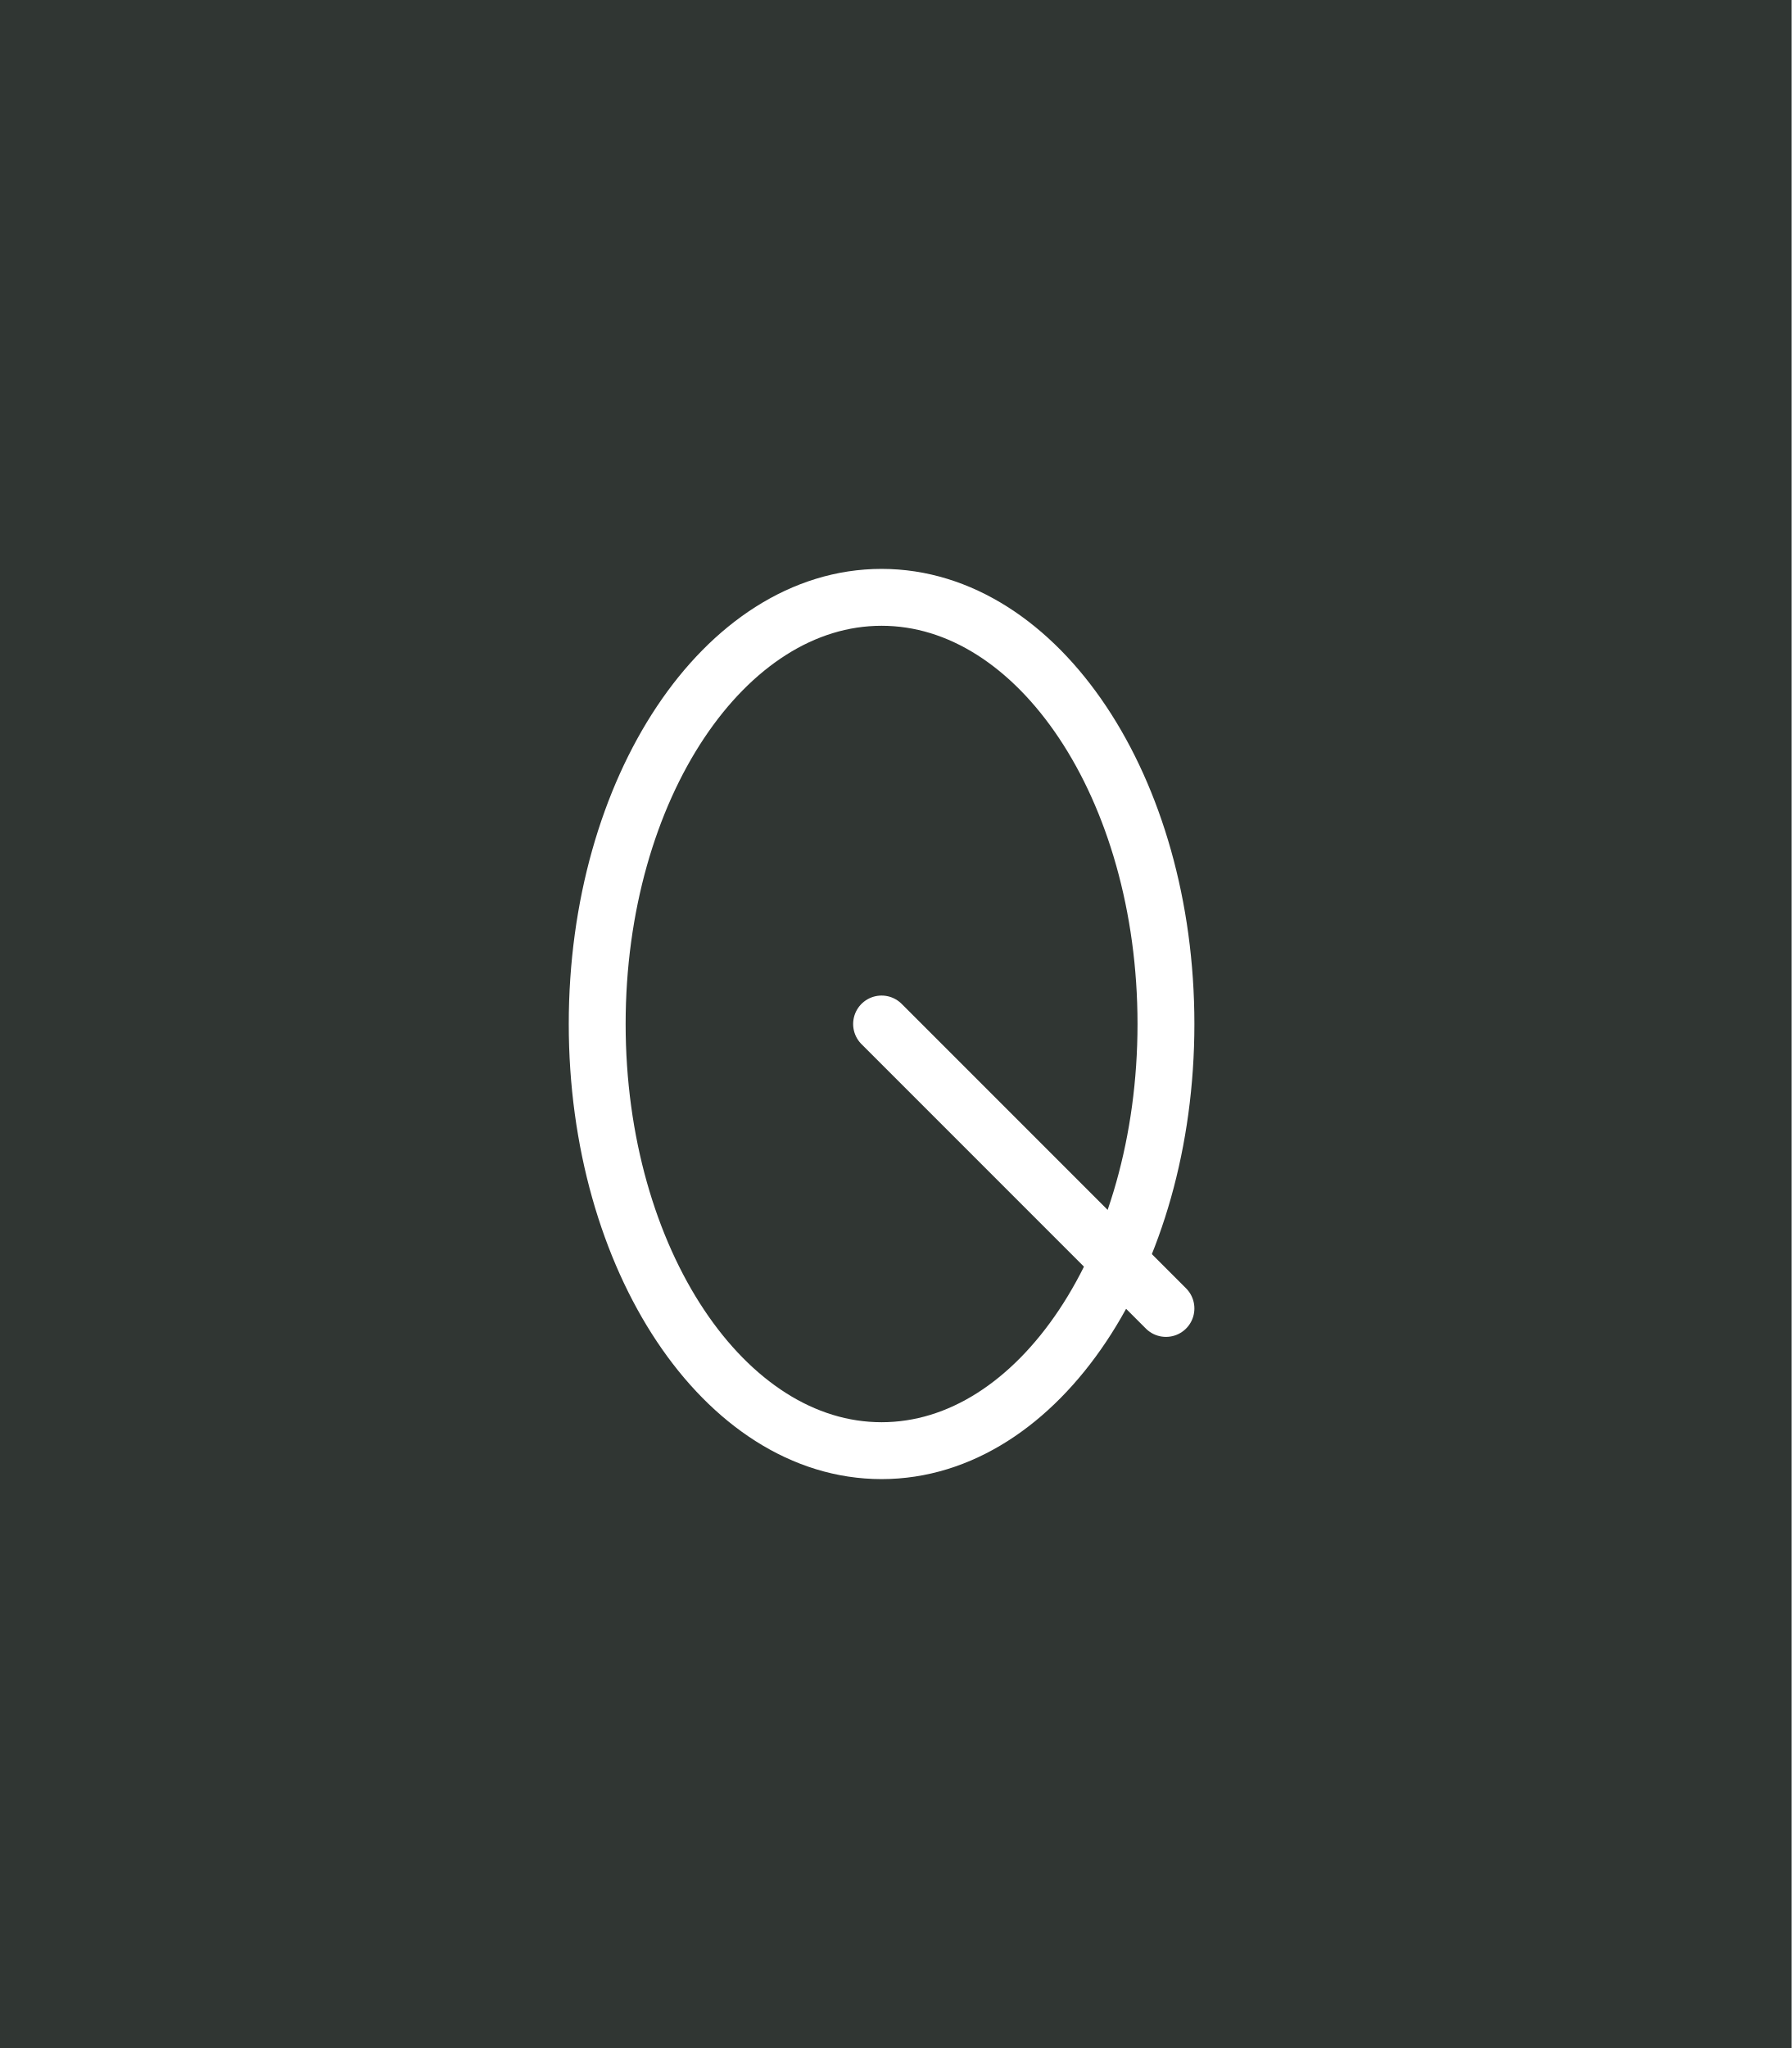
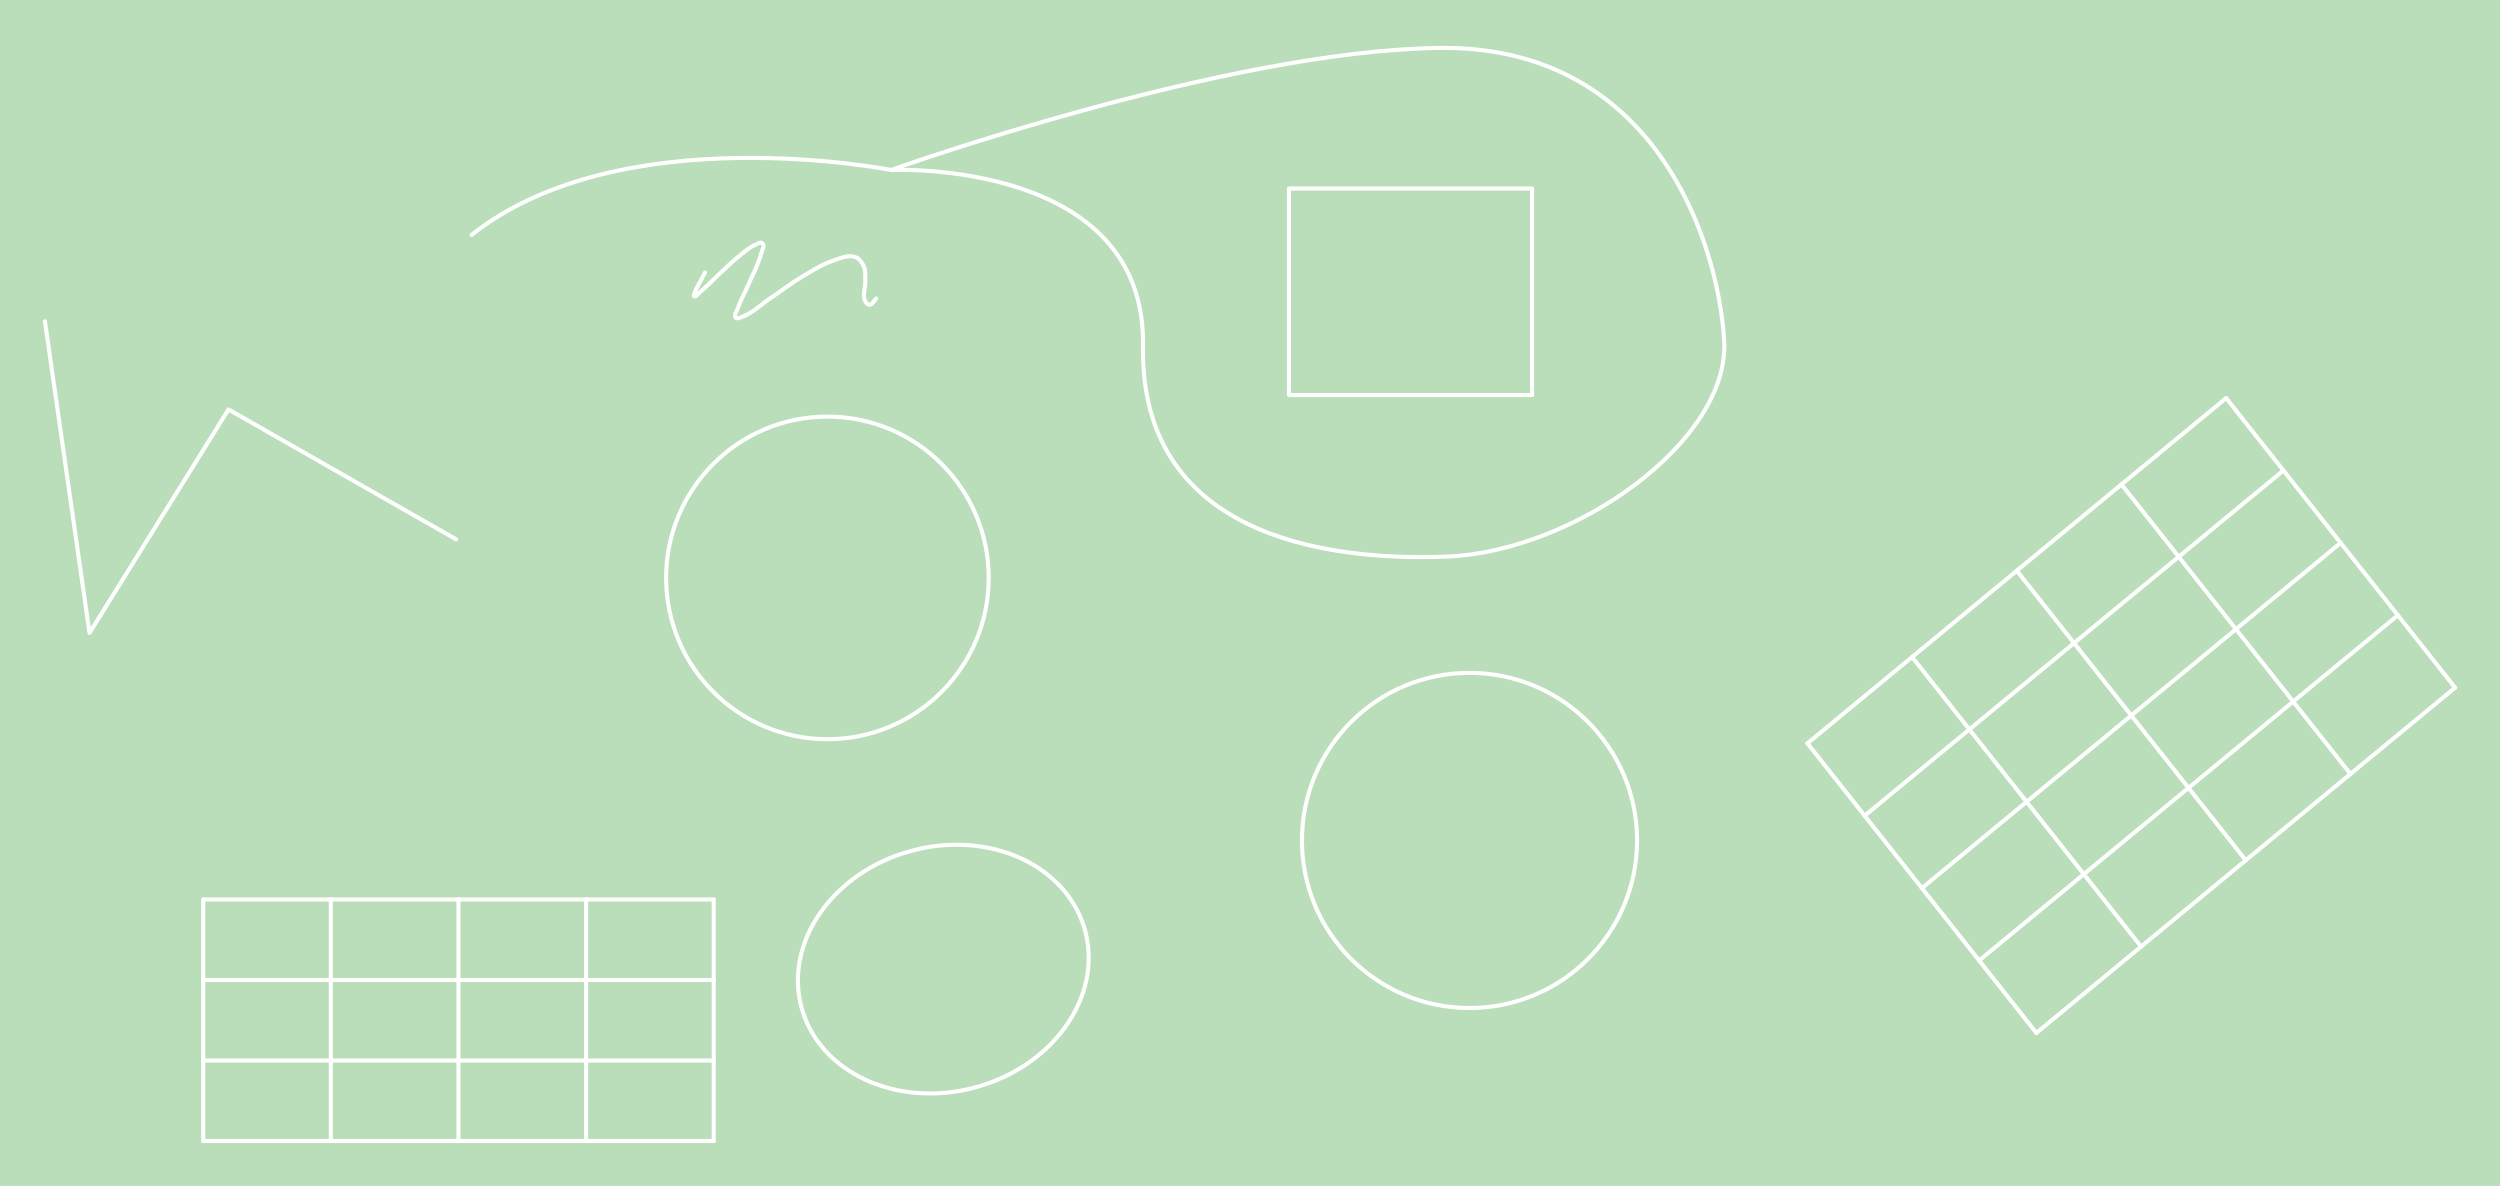
- <svg xmlns="http://www.w3.org/2000/svg" xmlns:ns1="http://pizarra.categulario.xyz/pizarra_svg.html" ns1:format="2" width="63" height="72" viewBox="-31 -36 63 72" version="1.1">
+ <svg xmlns="http://www.w3.org/2000/svg" xmlns:ns1="http://pizarra.categulario.xyz/pizarra_svg.html" ns1:format="2" width="1224.722" height="580.988" viewBox="-582.489 -457.477 1224.722 580.988" version="1.1">
  <g id="background">
-     <rect x="-31" y="-36" width="63" height="72" style="fill:#303633;fill-opacity:1;stroke:none;" />
+     <rect x="-582.489" y="-457.477" width="1224.722" height="580.988" style="fill:#badeba;fill-opacity:1;stroke:none;" />
  </g>
  <g id="shapes">
-     <path style="fill:none;stroke-width:2;stroke-linecap:round;stroke-linejoin:round;stroke:#FFFFFF;stroke-opacity:1;stroke-miterlimit:10;" d="M 0 0 L 10 10 " />
-     <ellipse cx="0" cy="0" rx="10" ry="15" transform="rotate(0 0 0)" style="fill:none;stroke-width:2;stroke:#FFFFFF;stroke-opacity:1;stroke-miterlimit:10;" />
+     <path style="fill:none;stroke-width:2;stroke-linecap:round;stroke-linejoin:round;stroke:#FFFFFF;stroke-opacity:1;stroke-miterlimit:10;" d="M -237.142 -323.965 C -237.648 -322.98, -238.16 -321.998, -238.658 -321.009 C -239.896 -318.555, -241.56 -316.262, -242.321 -313.621 C -242.437 -313.218, -242.808 -312.583, -242.447 -312.37 C -241.475 -311.798, -240.546 -313.593, -239.668 -314.303 C -236.394 -316.952, -233.54 -320.082, -230.448 -322.942 C -227.518 -325.651, -224.698 -328.489, -221.607 -331.012 C -218.863 -333.252, -216.224 -335.761, -213.018 -337.264 C -211.759 -337.855, -210.017 -339.208, -208.976 -338.288 C -207.717 -337.174, -209.177 -334.91, -209.607 -333.286 C -211.13 -327.538, -214.078 -322.265, -216.428 -316.803 C -217.937 -313.296, -219.892 -309.967, -221.101 -306.346 C -221.581 -304.908, -223.119 -303.045, -222.112 -301.912 C -221.408 -301.121, -219.951 -301.896, -218.954 -302.253 C -213.882 -304.071, -209.917 -308.123, -205.439 -311.12 C -200.356 -314.522, -195.531 -318.323, -190.282 -321.464 C -185.07 -324.584, -179.882 -327.967, -174.115 -329.876 C -170.714 -331.001, -166.888 -332.758, -163.505 -331.581 C -161.563 -330.905, -160.179 -328.91, -159.337 -327.034 C -158.323 -324.775, -158.672 -322.119, -158.579 -319.645 C -158.462 -316.539, -160.019 -313.197, -158.832 -310.324 C -158.432 -309.358, -157.603 -308.169, -156.558 -308.164 C -155.06 -308.158, -154.369 -310.21, -153.274 -311.234 " />
+     <path style="fill:none;stroke-width:2;stroke-linecap:round;stroke-linejoin:round;stroke:#FFFFFF;stroke-opacity:1;stroke-miterlimit:10;" d="M 48.944 -365.114 L 168.052 -365.114 L 168.052 -263.946 L 48.944 -263.946 L 48.944 -365.114 " />
+     <path style="fill:none;stroke-width:2;stroke-linecap:round;stroke-linejoin:round;stroke:#FFFFFF;stroke-opacity:1;stroke-miterlimit:10;" d="M -560.489 -300.094 C -560.489 -300.094, -538.638 -147.432, -538.638 -147.432 C -538.638 -147.432, -470.559 -256.898, -470.559 -256.898 C -470.559 -256.898, -359.029 -193.242, -359.029 -193.242 " />
+     <ellipse cx="-177.146" cy="-174.372" rx="79.019" ry="79.019" transform="rotate(0 -177.1462 -174.3721)" style="fill:none;stroke-width:2;stroke:#FFFFFF;stroke-opacity:1;stroke-miterlimit:10;" />
+     <ellipse cx="137.414" cy="-45.753" rx="82.09" ry="82.09" transform="rotate(0 137.4138 -45.75319)" style="fill:none;stroke-width:2;stroke:#FFFFFF;stroke-opacity:1;stroke-miterlimit:10;" />
+     <ellipse cx="-120.371" cy="17.279" rx="71.969" ry="60.025" transform="rotate(-15.10109 -120.3711 17.27924)" style="fill:none;stroke-width:2;stroke:#FFFFFF;stroke-opacity:1;stroke-miterlimit:10;" />
+     <path style="fill:none;stroke-width:2;stroke-linecap:round;stroke-linejoin:round;stroke:#FFFFFF;stroke-opacity:1;stroke-miterlimit:10;" d="M -482.937 -16.822 L -420.414 -16.822 " />
+     <path style="fill:none;stroke-width:2;stroke-linecap:round;stroke-linejoin:round;stroke:#FFFFFF;stroke-opacity:1;stroke-miterlimit:10;" d="M -420.414 -16.822 L -357.892 -16.822 " />
+     <path style="fill:none;stroke-width:2;stroke-linecap:round;stroke-linejoin:round;stroke:#FFFFFF;stroke-opacity:1;stroke-miterlimit:10;" d="M -357.892 -16.822 L -295.37 -16.822 " />
+     <path style="fill:none;stroke-width:2;stroke-linecap:round;stroke-linejoin:round;stroke:#FFFFFF;stroke-opacity:1;stroke-miterlimit:10;" d="M -295.37 -16.822 L -232.848 -16.822 " />
+     <path style="fill:none;stroke-width:2;stroke-linecap:round;stroke-linejoin:round;stroke:#FFFFFF;stroke-opacity:1;stroke-miterlimit:10;" d="M -482.937 22.622 L -420.414 22.622 " />
+     <path style="fill:none;stroke-width:2;stroke-linecap:round;stroke-linejoin:round;stroke:#FFFFFF;stroke-opacity:1;stroke-miterlimit:10;" d="M -420.414 22.622 L -357.892 22.622 " />
+     <path style="fill:none;stroke-width:2;stroke-linecap:round;stroke-linejoin:round;stroke:#FFFFFF;stroke-opacity:1;stroke-miterlimit:10;" d="M -357.892 22.622 L -295.37 22.622 " />
+     <path style="fill:none;stroke-width:2;stroke-linecap:round;stroke-linejoin:round;stroke:#FFFFFF;stroke-opacity:1;stroke-miterlimit:10;" d="M -295.37 22.622 L -232.848 22.622 " />
+     <path style="fill:none;stroke-width:2;stroke-linecap:round;stroke-linejoin:round;stroke:#FFFFFF;stroke-opacity:1;stroke-miterlimit:10;" d="M -482.937 62.066 L -420.414 62.066 " />
+     <path style="fill:none;stroke-width:2;stroke-linecap:round;stroke-linejoin:round;stroke:#FFFFFF;stroke-opacity:1;stroke-miterlimit:10;" d="M -420.414 62.066 L -357.892 62.066 " />
+     <path style="fill:none;stroke-width:2;stroke-linecap:round;stroke-linejoin:round;stroke:#FFFFFF;stroke-opacity:1;stroke-miterlimit:10;" d="M -357.892 62.066 L -295.37 62.066 " />
+     <path style="fill:none;stroke-width:2;stroke-linecap:round;stroke-linejoin:round;stroke:#FFFFFF;stroke-opacity:1;stroke-miterlimit:10;" d="M -295.37 62.066 L -232.848 62.066 " />
+     <path style="fill:none;stroke-width:2;stroke-linecap:round;stroke-linejoin:round;stroke:#FFFFFF;stroke-opacity:1;stroke-miterlimit:10;" d="M -482.937 101.51 L -420.414 101.51 " />
+     <path style="fill:none;stroke-width:2;stroke-linecap:round;stroke-linejoin:round;stroke:#FFFFFF;stroke-opacity:1;stroke-miterlimit:10;" d="M -420.414 101.51 L -357.892 101.51 " />
+     <path style="fill:none;stroke-width:2;stroke-linecap:round;stroke-linejoin:round;stroke:#FFFFFF;stroke-opacity:1;stroke-miterlimit:10;" d="M -357.892 101.51 L -295.37 101.51 " />
+     <path style="fill:none;stroke-width:2;stroke-linecap:round;stroke-linejoin:round;stroke:#FFFFFF;stroke-opacity:1;stroke-miterlimit:10;" d="M -295.37 101.51 L -232.848 101.51 " />
+     <path style="fill:none;stroke-width:2;stroke-linecap:round;stroke-linejoin:round;stroke:#FFFFFF;stroke-opacity:1;stroke-miterlimit:10;" d="M -482.937 -16.822 L -482.937 22.622 " />
+     <path style="fill:none;stroke-width:2;stroke-linecap:round;stroke-linejoin:round;stroke:#FFFFFF;stroke-opacity:1;stroke-miterlimit:10;" d="M -482.937 22.622 L -482.937 62.066 " />
+     <path style="fill:none;stroke-width:2;stroke-linecap:round;stroke-linejoin:round;stroke:#FFFFFF;stroke-opacity:1;stroke-miterlimit:10;" d="M -482.937 62.066 L -482.937 101.51 " />
+     <path style="fill:none;stroke-width:2;stroke-linecap:round;stroke-linejoin:round;stroke:#FFFFFF;stroke-opacity:1;stroke-miterlimit:10;" d="M -420.414 -16.822 L -420.414 22.622 " />
+     <path style="fill:none;stroke-width:2;stroke-linecap:round;stroke-linejoin:round;stroke:#FFFFFF;stroke-opacity:1;stroke-miterlimit:10;" d="M -420.414 22.622 L -420.414 62.066 " />
+     <path style="fill:none;stroke-width:2;stroke-linecap:round;stroke-linejoin:round;stroke:#FFFFFF;stroke-opacity:1;stroke-miterlimit:10;" d="M -420.414 62.066 L -420.414 101.51 " />
+     <path style="fill:none;stroke-width:2;stroke-linecap:round;stroke-linejoin:round;stroke:#FFFFFF;stroke-opacity:1;stroke-miterlimit:10;" d="M -357.892 -16.822 L -357.892 22.622 " />
+     <path style="fill:none;stroke-width:2;stroke-linecap:round;stroke-linejoin:round;stroke:#FFFFFF;stroke-opacity:1;stroke-miterlimit:10;" d="M -357.892 22.622 L -357.892 62.066 " />
+     <path style="fill:none;stroke-width:2;stroke-linecap:round;stroke-linejoin:round;stroke:#FFFFFF;stroke-opacity:1;stroke-miterlimit:10;" d="M -357.892 62.066 L -357.892 101.51 " />
+     <path style="fill:none;stroke-width:2;stroke-linecap:round;stroke-linejoin:round;stroke:#FFFFFF;stroke-opacity:1;stroke-miterlimit:10;" d="M -295.37 -16.822 L -295.37 22.622 " />
+     <path style="fill:none;stroke-width:2;stroke-linecap:round;stroke-linejoin:round;stroke:#FFFFFF;stroke-opacity:1;stroke-miterlimit:10;" d="M -295.37 22.622 L -295.37 62.066 " />
+     <path style="fill:none;stroke-width:2;stroke-linecap:round;stroke-linejoin:round;stroke:#FFFFFF;stroke-opacity:1;stroke-miterlimit:10;" d="M -295.37 62.066 L -295.37 101.51 " />
+     <path style="fill:none;stroke-width:2;stroke-linecap:round;stroke-linejoin:round;stroke:#FFFFFF;stroke-opacity:1;stroke-miterlimit:10;" d="M -232.848 -16.822 L -232.848 22.622 " />
+     <path style="fill:none;stroke-width:2;stroke-linecap:round;stroke-linejoin:round;stroke:#FFFFFF;stroke-opacity:1;stroke-miterlimit:10;" d="M -232.848 22.622 L -232.848 62.066 " />
+     <path style="fill:none;stroke-width:2;stroke-linecap:round;stroke-linejoin:round;stroke:#FFFFFF;stroke-opacity:1;stroke-miterlimit:10;" d="M -232.848 62.066 L -232.848 101.51 " />
+     <path style="fill:none;stroke-width:2;stroke-linecap:round;stroke-linejoin:round;stroke:#FFFFFF;stroke-opacity:1;stroke-miterlimit:10;" d="M 302.948 -93.324 L 354.229 -135.61 " />
+     <path style="fill:none;stroke-width:2;stroke-linecap:round;stroke-linejoin:round;stroke:#FFFFFF;stroke-opacity:1;stroke-miterlimit:10;" d="M 354.229 -135.61 L 405.51 -177.896 " />
+     <path style="fill:none;stroke-width:2;stroke-linecap:round;stroke-linejoin:round;stroke:#FFFFFF;stroke-opacity:1;stroke-miterlimit:10;" d="M 405.51 -177.896 L 456.791 -220.182 " />
+     <path style="fill:none;stroke-width:2;stroke-linecap:round;stroke-linejoin:round;stroke:#FFFFFF;stroke-opacity:1;stroke-miterlimit:10;" d="M 456.791 -220.182 L 508.072 -262.468 " />
+     <path style="fill:none;stroke-width:2;stroke-linecap:round;stroke-linejoin:round;stroke:#FFFFFF;stroke-opacity:1;stroke-miterlimit:10;" d="M 330.989 -57.858 L 382.27 -100.144 " />
+     <path style="fill:none;stroke-width:2;stroke-linecap:round;stroke-linejoin:round;stroke:#FFFFFF;stroke-opacity:1;stroke-miterlimit:10;" d="M 382.27 -100.144 L 433.55 -142.43 " />
+     <path style="fill:none;stroke-width:2;stroke-linecap:round;stroke-linejoin:round;stroke:#FFFFFF;stroke-opacity:1;stroke-miterlimit:10;" d="M 433.55 -142.43 L 484.831 -184.716 " />
+     <path style="fill:none;stroke-width:2;stroke-linecap:round;stroke-linejoin:round;stroke:#FFFFFF;stroke-opacity:1;stroke-miterlimit:10;" d="M 484.831 -184.716 L 536.112 -227.002 " />
+     <path style="fill:none;stroke-width:2;stroke-linecap:round;stroke-linejoin:round;stroke:#FFFFFF;stroke-opacity:1;stroke-miterlimit:10;" d="M 359.029 -22.392 L 410.31 -64.678 " />
+     <path style="fill:none;stroke-width:2;stroke-linecap:round;stroke-linejoin:round;stroke:#FFFFFF;stroke-opacity:1;stroke-miterlimit:10;" d="M 410.31 -64.678 L 461.591 -106.965 " />
+     <path style="fill:none;stroke-width:2;stroke-linecap:round;stroke-linejoin:round;stroke:#FFFFFF;stroke-opacity:1;stroke-miterlimit:10;" d="M 461.591 -106.965 L 512.871 -149.251 " />
+     <path style="fill:none;stroke-width:2;stroke-linecap:round;stroke-linejoin:round;stroke:#FFFFFF;stroke-opacity:1;stroke-miterlimit:10;" d="M 512.871 -149.251 L 564.152 -191.537 " />
+     <path style="fill:none;stroke-width:2;stroke-linecap:round;stroke-linejoin:round;stroke:#FFFFFF;stroke-opacity:1;stroke-miterlimit:10;" d="M 387.069 13.073 L 438.35 -29.213 " />
+     <path style="fill:none;stroke-width:2;stroke-linecap:round;stroke-linejoin:round;stroke:#FFFFFF;stroke-opacity:1;stroke-miterlimit:10;" d="M 438.35 -29.213 L 489.631 -71.499 " />
+     <path style="fill:none;stroke-width:2;stroke-linecap:round;stroke-linejoin:round;stroke:#FFFFFF;stroke-opacity:1;stroke-miterlimit:10;" d="M 489.631 -71.499 L 540.912 -113.785 " />
+     <path style="fill:none;stroke-width:2;stroke-linecap:round;stroke-linejoin:round;stroke:#FFFFFF;stroke-opacity:1;stroke-miterlimit:10;" d="M 540.912 -113.785 L 592.192 -156.071 " />
+     <path style="fill:none;stroke-width:2;stroke-linecap:round;stroke-linejoin:round;stroke:#FFFFFF;stroke-opacity:1;stroke-miterlimit:10;" d="M 415.11 48.539 L 466.39 6.253 " />
+     <path style="fill:none;stroke-width:2;stroke-linecap:round;stroke-linejoin:round;stroke:#FFFFFF;stroke-opacity:1;stroke-miterlimit:10;" d="M 466.39 6.253 L 517.671 -36.033 " />
+     <path style="fill:none;stroke-width:2;stroke-linecap:round;stroke-linejoin:round;stroke:#FFFFFF;stroke-opacity:1;stroke-miterlimit:10;" d="M 517.671 -36.033 L 568.952 -78.319 " />
+     <path style="fill:none;stroke-width:2;stroke-linecap:round;stroke-linejoin:round;stroke:#FFFFFF;stroke-opacity:1;stroke-miterlimit:10;" d="M 568.952 -78.319 L 620.233 -120.605 " />
+     <path style="fill:none;stroke-width:2;stroke-linecap:round;stroke-linejoin:round;stroke:#FFFFFF;stroke-opacity:1;stroke-miterlimit:10;" d="M 302.948 -93.324 L 330.989 -57.858 " />
+     <path style="fill:none;stroke-width:2;stroke-linecap:round;stroke-linejoin:round;stroke:#FFFFFF;stroke-opacity:1;stroke-miterlimit:10;" d="M 330.989 -57.858 L 359.029 -22.392 " />
+     <path style="fill:none;stroke-width:2;stroke-linecap:round;stroke-linejoin:round;stroke:#FFFFFF;stroke-opacity:1;stroke-miterlimit:10;" d="M 359.029 -22.392 L 387.069 13.073 " />
+     <path style="fill:none;stroke-width:2;stroke-linecap:round;stroke-linejoin:round;stroke:#FFFFFF;stroke-opacity:1;stroke-miterlimit:10;" d="M 387.069 13.073 L 415.11 48.539 " />
+     <path style="fill:none;stroke-width:2;stroke-linecap:round;stroke-linejoin:round;stroke:#FFFFFF;stroke-opacity:1;stroke-miterlimit:10;" d="M 354.229 -135.61 L 382.27 -100.144 " />
+     <path style="fill:none;stroke-width:2;stroke-linecap:round;stroke-linejoin:round;stroke:#FFFFFF;stroke-opacity:1;stroke-miterlimit:10;" d="M 382.27 -100.144 L 410.31 -64.678 " />
+     <path style="fill:none;stroke-width:2;stroke-linecap:round;stroke-linejoin:round;stroke:#FFFFFF;stroke-opacity:1;stroke-miterlimit:10;" d="M 410.31 -64.678 L 438.35 -29.213 " />
+     <path style="fill:none;stroke-width:2;stroke-linecap:round;stroke-linejoin:round;stroke:#FFFFFF;stroke-opacity:1;stroke-miterlimit:10;" d="M 438.35 -29.213 L 466.39 6.253 " />
+     <path style="fill:none;stroke-width:2;stroke-linecap:round;stroke-linejoin:round;stroke:#FFFFFF;stroke-opacity:1;stroke-miterlimit:10;" d="M 405.51 -177.896 L 433.55 -142.43 " />
+     <path style="fill:none;stroke-width:2;stroke-linecap:round;stroke-linejoin:round;stroke:#FFFFFF;stroke-opacity:1;stroke-miterlimit:10;" d="M 433.55 -142.43 L 461.591 -106.965 " />
+     <path style="fill:none;stroke-width:2;stroke-linecap:round;stroke-linejoin:round;stroke:#FFFFFF;stroke-opacity:1;stroke-miterlimit:10;" d="M 461.591 -106.965 L 489.631 -71.499 " />
+     <path style="fill:none;stroke-width:2;stroke-linecap:round;stroke-linejoin:round;stroke:#FFFFFF;stroke-opacity:1;stroke-miterlimit:10;" d="M 489.631 -71.499 L 517.671 -36.033 " />
+     <path style="fill:none;stroke-width:2;stroke-linecap:round;stroke-linejoin:round;stroke:#FFFFFF;stroke-opacity:1;stroke-miterlimit:10;" d="M 456.791 -220.182 L 484.831 -184.716 " />
+     <path style="fill:none;stroke-width:2;stroke-linecap:round;stroke-linejoin:round;stroke:#FFFFFF;stroke-opacity:1;stroke-miterlimit:10;" d="M 484.831 -184.716 L 512.871 -149.251 " />
+     <path style="fill:none;stroke-width:2;stroke-linecap:round;stroke-linejoin:round;stroke:#FFFFFF;stroke-opacity:1;stroke-miterlimit:10;" d="M 512.871 -149.251 L 540.912 -113.785 " />
+     <path style="fill:none;stroke-width:2;stroke-linecap:round;stroke-linejoin:round;stroke:#FFFFFF;stroke-opacity:1;stroke-miterlimit:10;" d="M 540.912 -113.785 L 568.952 -78.319 " />
+     <path style="fill:none;stroke-width:2;stroke-linecap:round;stroke-linejoin:round;stroke:#FFFFFF;stroke-opacity:1;stroke-miterlimit:10;" d="M 508.072 -262.468 L 536.112 -227.002 " />
+     <path style="fill:none;stroke-width:2;stroke-linecap:round;stroke-linejoin:round;stroke:#FFFFFF;stroke-opacity:1;stroke-miterlimit:10;" d="M 536.112 -227.002 L 564.152 -191.537 " />
+     <path style="fill:none;stroke-width:2;stroke-linecap:round;stroke-linejoin:round;stroke:#FFFFFF;stroke-opacity:1;stroke-miterlimit:10;" d="M 564.152 -191.537 L 592.192 -156.071 " />
+     <path style="fill:none;stroke-width:2;stroke-linecap:round;stroke-linejoin:round;stroke:#FFFFFF;stroke-opacity:1;stroke-miterlimit:10;" d="M 592.192 -156.071 L 620.233 -120.605 " />
+     <path style="fill:none;stroke-width:2;stroke-linecap:round;stroke-linejoin:round;stroke:#FFFFFF;stroke-opacity:1;stroke-miterlimit:10;" d="M -351.451 -342.38 C -278.445 -400.466, -145.948 -374.208, -145.948 -374.208 C -145.948 -374.208, -21.03 -379.892, -22.546 -288.044 C -24.062 -196.197, 64.606 -182.329, 126.623 -184.83 C 188.64 -187.331, 265.182 -241.439, 262.151 -290.773 C 259.12 -340.106, 227.543 -435.477, 122.329 -434 C 17.115 -432.522, -145.948 -374.208, -145.948 -374.208 " />
  </g>
</svg>
